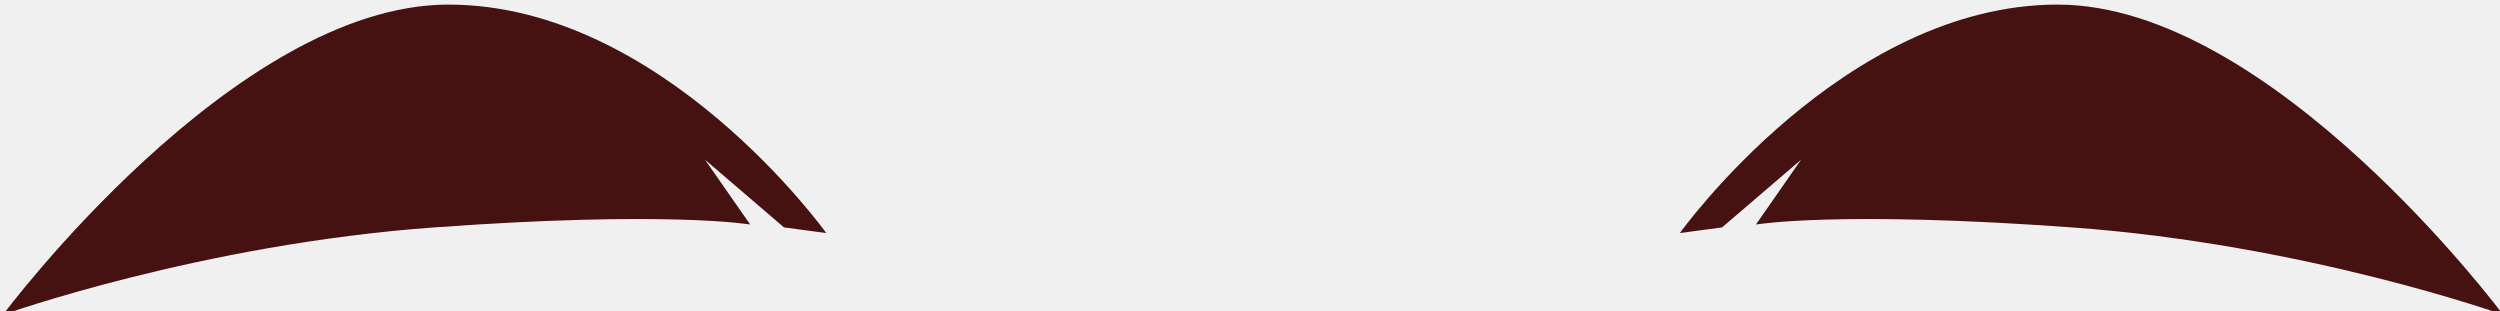
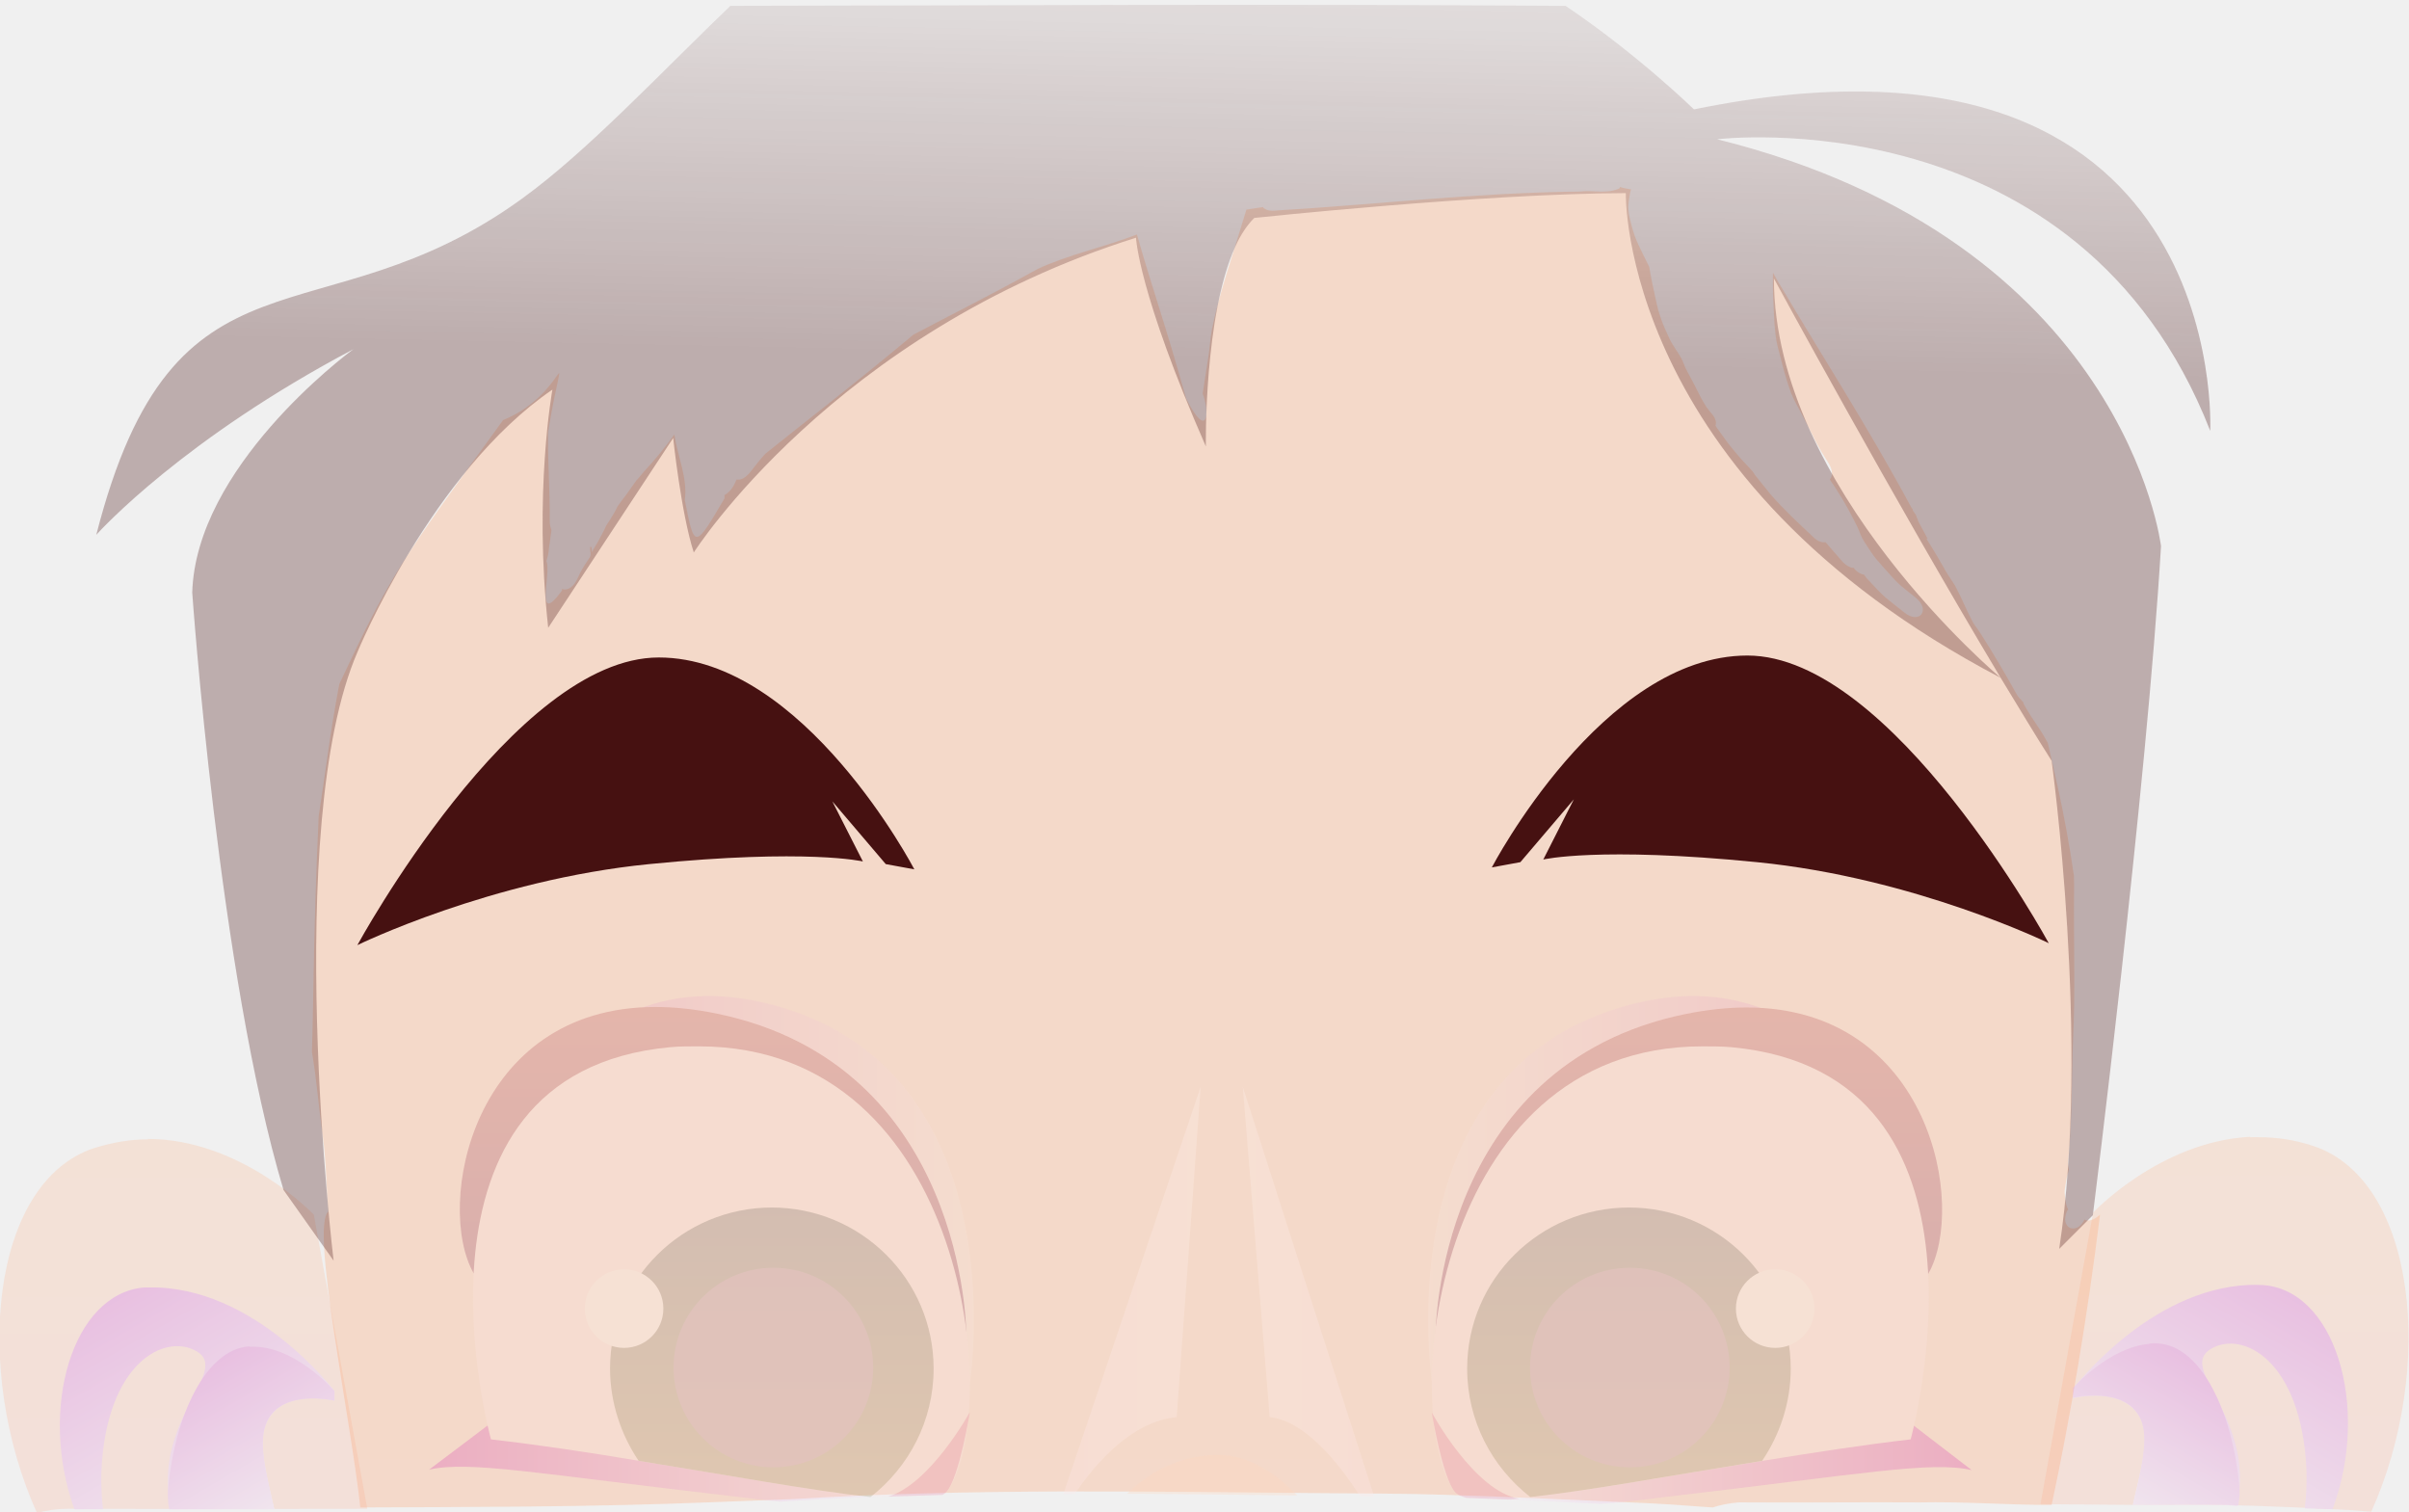
- <svg xmlns="http://www.w3.org/2000/svg" viewBox="0 0 3.341 0.415">
-   <g id="gr_eyebrows" transform="matrix(0.09333912,0,0,-0.09333912,-5.334326,41.49743)" style="fill:#461111;fill-opacity:1">
-     <path d="m 57.192,440.081 c 0,0 2.826,1.009 6.177,1.251 v 0 c 3.351,0.243 4.522,0.041 4.522,0.041 v 0 l -0.647,0.928 1.131,-0.969 0.605,-0.081 c 0,0 -2.34,3.271 -5.409,3.271 v 0 c -3.068,0 -6.379,-4.441 -6.379,-4.441" />
-     <path d="m 81.202,441.251 0.604,0.081 1.131,0.969 -0.646,-0.928 c 0,0 1.171,0.202 4.521,-0.041 v 0 c 3.352,-0.242 6.177,-1.251 6.177,-1.251 v 0 c 0,0 -3.309,4.441 -6.378,4.441 v 0 c -3.069,0 -5.409,-3.271 -5.409,-3.271" />
+ <svg xmlns="http://www.w3.org/2000/svg" xmlns:xlink="http://www.w3.org/1999/xlink" viewBox="0 0 5.724 3.592">
+   <defs>
+     <linearGradient id="linearGradient14139">
+       <stop style="stop-color:#461111" offset="0" />
+       <stop style="stop-color:#461111;stop-opacity:0" offset="1" />
+     </linearGradient>
+     <linearGradient id="linearGradient6662" x2="1" gradientTransform="matrix(0 -5.125 5.125 0 2.867 5.083)" gradientUnits="userSpaceOnUse">
+       <stop style="stop-color:#ff9b86" offset="0" />
+       <stop style="stop-color:#ff9b86" offset=".034" />
+       <stop style="stop-color:#ffa670" offset=".325" />
+       <stop style="stop-color:#ffa670" offset=".953" />
+       <stop style="stop-color:#ffa670" offset="1" />
+     </linearGradient>
+     <linearGradient id="linearGradient6728" x2="1" gradientTransform="matrix(0 -1.359 1.359 0 5.263 4.061)" gradientUnits="userSpaceOnUse">
+       <stop style="stop-color:#ff9b86" offset="0" />
+       <stop style="stop-color:#ff9b86" offset=".034" />
+       <stop style="stop-color:#ffa670" offset=".953" />
+       <stop style="stop-color:#ffa670" offset="1" />
+     </linearGradient>
+     <linearGradient id="linearGradient6758" x2="1" gradientTransform="matrix(.3828 -.663 .663 .3828 5.068 3.74)" gradientUnits="userSpaceOnUse">
+       <stop style="stop-color:#fff" offset="0" />
+       <stop style="stop-color:#ca00a4" offset=".994" />
+       <stop style="stop-color:#ca00a4" offset="1" />
+     </linearGradient>
+     <linearGradient id="linearGradient6792" x2="1" gradientTransform="matrix(.2595 -.4495 .4495 .2595 4.981 3.696)" gradientUnits="userSpaceOnUse">
+       <stop style="stop-color:#fff" offset="0" />
+       <stop style="stop-color:#ca00a4" offset=".994" />
+       <stop style="stop-color:#ca00a4" offset="1" />
+     </linearGradient>
+     <linearGradient id="linearGradient6862" x2="1" gradientTransform="matrix(0 -1.359 -1.359 0 .4632 4.066)" gradientUnits="userSpaceOnUse">
+       <stop style="stop-color:#ff9b86" offset="0" />
+       <stop style="stop-color:#ff9b86" offset=".034" />
+       <stop style="stop-color:#ffa670" offset=".953" />
+       <stop style="stop-color:#ffa670" offset="1" />
+     </linearGradient>
+     <linearGradient id="linearGradient6892" x2="1" gradientTransform="matrix(-.3828 -.663 -.663 .3828 .6582 3.745)" gradientUnits="userSpaceOnUse">
+       <stop style="stop-color:#fff" offset="0" />
+       <stop style="stop-color:#ca00a4" offset=".994" />
+       <stop style="stop-color:#ca00a4" offset="1" />
+     </linearGradient>
+     <linearGradient id="linearGradient6926" x2="1" gradientTransform="matrix(-.2595 -.4495 -.4495 .2595 .7445 3.701)" gradientUnits="userSpaceOnUse">
+       <stop style="stop-color:#fff" offset="0" />
+       <stop style="stop-color:#ca00a4" offset=".994" />
+       <stop style="stop-color:#ca00a4" offset="1" />
+     </linearGradient>
+     <linearGradient id="linearGradient7026" x2="1" gradientTransform="matrix(12.5 0 0 -12.5 81.46 431)" gradientUnits="userSpaceOnUse">
+       <stop style="stop-color:#fff" offset="0" />
+       <stop style="stop-color:#ca00a4" offset=".994" />
+       <stop style="stop-color:#ca00a4" offset="1" />
+     </linearGradient>
+     <linearGradient id="linearGradient7060" x2="1" gradientTransform="matrix(1.228 0 0 1.228 3.464 3.483)" gradientUnits="userSpaceOnUse">
+       <stop style="stop-color:#fff" offset="0" />
+       <stop style="stop-color:#ca00a4" offset=".994" />
+       <stop style="stop-color:#ca00a4" offset="1" />
+     </linearGradient>
+     <linearGradient id="linearGradient7092" x2="1" gradientTransform="matrix(0 8.317 8.317 0 88.1 427.4)" gradientUnits="userSpaceOnUse">
+       <stop style="stop-color:#64003c" offset="0" />
+       <stop style="stop-color:#a6252f" offset="1" />
+     </linearGradient>
+     <radialGradient id="radialGradient7116" cx="1020" cy="5789" r="145.9" gradientTransform="matrix(.09764 0 0 -.08923 -4.206 43.06)">
+       <stop style="stop-color:#fff0eb" offset="0" />
+       <stop style="stop-color:#fff0eb" offset=".034" />
+       <stop style="stop-color:#ffe7e9" offset=".977" />
+       <stop style="stop-color:#ffe7e9" offset="1" />
+     </radialGradient>
+     <linearGradient id="linearGradient7138" x2="1" gradientTransform="matrix(0 -.6892 .6892 0 3.877 3.557)" gradientUnits="userSpaceOnUse">
+       <stop style="stop-color:#8c7c4c" offset="0" />
+       <stop style="stop-color:#8c7c4c" offset=".016" />
+       <stop style="stop-color:#514c4e" offset="1" />
+     </linearGradient>
+     <linearGradient id="linearGradient7204" x2="1" gradientTransform="matrix(-12.5 0 0 -12.5 69.9 431)" gradientUnits="userSpaceOnUse">
+       <stop style="stop-color:#fff" offset="0" />
+       <stop style="stop-color:#ca00a4" offset=".994" />
+       <stop style="stop-color:#ca00a4" offset="1" />
+     </linearGradient>
+     <linearGradient id="linearGradient7238" x2="1" gradientTransform="matrix(-1.228 0 0 1.228 2.253 3.483)" gradientUnits="userSpaceOnUse">
+       <stop style="stop-color:#fff" offset="0" />
+       <stop style="stop-color:#ca00a4" offset=".994" />
+       <stop style="stop-color:#ca00a4" offset="1" />
+     </linearGradient>
+     <linearGradient id="linearGradient7270" x2="1" gradientTransform="matrix(0 8.317 -8.317 0 63.26 427.4)" gradientUnits="userSpaceOnUse">
+       <stop style="stop-color:#64003c" offset="0" />
+       <stop style="stop-color:#a6252f" offset="1" />
+     </linearGradient>
+     <radialGradient id="radialGradient7294" cx="714.6" cy="5789" r="145.9" gradientTransform="matrix(.09764 0 0 -.08923 -4.206 43.06)">
+       <stop style="stop-color:#fff0eb" offset="0" />
+       <stop style="stop-color:#fff0eb" offset=".034" />
+       <stop style="stop-color:#ffe7e9" offset=".977" />
+       <stop style="stop-color:#ffe7e9" offset="1" />
+     </radialGradient>
+     <linearGradient id="linearGradient7316" x2="1" gradientTransform="matrix(0 -.6892 -.6892 0 1.84 3.557)" gradientUnits="userSpaceOnUse">
+       <stop style="stop-color:#8c7c4c" offset="0" />
+       <stop style="stop-color:#8c7c4c" offset=".016" />
+       <stop style="stop-color:#514c4e" offset="1" />
+     </linearGradient>
+     <radialGradient id="radialGradient7554" cx="40.4" cy="757.7" r="3.422" gradientTransform="scale(1.83 .5465)">
+       <stop style="stop-color:#fff0eb" offset="0" />
+       <stop style="stop-color:#fff0eb" offset=".034" />
+       <stop style="stop-color:#ffe7e9" offset=".977" />
+       <stop style="stop-color:#ffe7e9" offset="1" />
+     </radialGradient>
+     <linearGradient id="linearGradient2410" x1="78.14" x2="85.35" y1="270" y2="270" gradientTransform="matrix(-.05191 0 0 -.04324 6.913 14.75)" gradientUnits="userSpaceOnUse" xlink:href="#radialGradient7554" />
+     <linearGradient id="linearGradient2437" x1="77.71" x2="85.83" y1="268.7" y2="268.7" gradientTransform="matrix(.04324 0 0 -.04324 -.4035 14.75)" gradientUnits="userSpaceOnUse" xlink:href="#radialGradient7554" />
+     <linearGradient id="linearGradient14141" x1="47.57" x2="101.4" y1="445.2" y2="445.2" gradientUnits="userSpaceOnUse" xlink:href="#linearGradient14139" />
+     <linearGradient id="linearGradient14247" x1=".626" x2=".651" y1=".769" y2="-.444" gradientUnits="userSpaceOnUse" xlink:href="#linearGradient14139" />
+   </defs>
+   <g transform="matrix(.2646 0 0 .2646 .04323 -.6486)">
+     <path id="facePathId" transform="matrix(3.78 0 0 3.78 -.1634 2.451)" d="m3.848 0.447c-0.03 0.015-0.064 0.004-0.094 0.008-0.256 0.003-0.496 0.032-0.721 0.045-0.016 0.002-0.027-0.001-0.033-0.008-0.013 0.002-0.026 0.004-0.039 0.006-0.011 0.036-0.022 0.072-0.033 0.107-0.019 0.06-0.036 0.115-0.049 0.178-0.004 0.021-0.005 0.042-0.008 0.062-0.014 0.09-0.006 0.04-0.014 0.09 0.017 0.043 0.013 0.114-0.039 0.012-0.053-0.189-0.08-0.259-0.117-0.39-0.075 0.029-0.166 0.049-0.236 0.082-0.119 0.066-0.197 0.104-0.295 0.156-0.156 0.13-0.259 0.208-0.352 0.283-0.013 0.014-0.025 0.03-0.037 0.045-0.011 0.013-0.022 0.018-0.031 0.016-8.402e-4 0.002-1e-3 0.001-0.002 0.004-0.007 0.017-0.017 0.028-0.027 0.033 1.579e-4 0.003-1.621e-4 0.005 0 0.008-0.071 0.121-0.071 0.121-0.094 0.004 0.007-0.052-0.017-0.104-0.025-0.156-0.022 0.031-0.046 0.06-0.072 0.088-0.006 0.007-0.012 0.015-0.018 0.021-0.009 0.012-0.016 0.023-0.025 0.035-0.008 0.01-0.012 0.016-0.02 0.027-0.002 4e-3 -0.004 0.008-0.006 0.012-0.004 0.007-0.008 0.013-0.012 0.02-0.005 0.008-0.007 0.01-0.008 0.012-8.652e-4 0.002-0.003 0.005-0.002 0.004-0.002 0.004-0.004 0.009-0.01 0.02-0.006 0.012-0.013 0.024-0.02 0.035-0.001 0.002-1e-3 0.004-0.002 0.006-6.1e-4 -0.002-0.001-0.008-0.002-0.012l-0.002-0.002c-0.003 0.007 0.001 0.014 0 0.021-5.43e-4 0.004-0.01 0.017-0.012 0.02-0.013 0.021-0.011 0.018-0.021 0.039-0.01 0.02-0.025 0.025-0.035 0.021 1.08e-5 0.001-2.85e-5 0.003 0 0.004-0.066 0.09-0.024-0.045-0.037-0.07 0.001-0.004 0.003-0.009 0.004-0.014 0.002-0.01 0.002-0.019 0.004-0.029 0.001-0.01 0.003-0.019 0.004-0.029v-0.002c-0.002-0.006-0.004-0.013-0.004-0.021 9.468e-4 -0.071-0.005-0.14-0.004-0.211 0.043-0.259 0.051-0.093-0.107-0.029-0.248 0.342-0.268 0.369-0.389 0.627-0.023 0.122-0.031 0.198-0.049 0.314-0.013 0.289-0.011 0.393-0.016 0.56 0.011 0.064 0.016 0.131 0.025 0.195 0.009 0.06 0.009 0.124 0.014 0.184-0.043 0.036 0.053 0.49 0.076 0.703 0.128-3.439e-4 0.255-9.855e-4 0.383-0.002 0.084-7.937e-4 0.166-0.002 0.25-0.004 0.132-0.003 0.265-0.009 0.397-0.014 0.209-0.013 0.418-0.017 0.627-0.018 0.209-7.144e-4 0.418 0.002 0.627 0.004 0.099 9.26e-4 0.196 6.411e-4 0.295 0.004 0.161 0.005 0.322 0.013 0.482 0.02 0.079 0.004 0.102 0.007 0.152 0.01 0.018-0.006 0.038-0.01 0.061-0.012 0.007-3.93e-4 0.014-4.94e-5 0.021 0 0.137 9.433e-4 0.273-0.001 0.41 0 0.098-0.002 0.195 0.005 0.293 0.006 0.006 7.31e-5 0.013-7.54e-5 0.02 0 0.045-0.211 0.085-0.447 0.115-0.69-0.014 0.014-0.029 0.017-0.037 0.012-0.019 0.039-0.06 0.02-0.041-0.021l0.002-0.002v-0.002c-0.003-0.005-0.005-0.012-0.006-0.02-6.5e-4 -0.008-0.003-0.017-0.002-0.025 0.003-0.021 0.006-0.035 0.01-0.049-0.001-0.004-0.002-0.01-0.002-0.016 0.011-0.115 0.008-0.2 0.012-0.295 0.005-0.102 0.002-0.204 0.002-0.307-1.304e-4 -0.027 0.001-0.053 0-0.08-0.023-0.158-0.052-0.267-0.062-0.315-0.026-0.047-0.029-0.043-0.057-0.092-9.847e-4 -0.002-9.483e-4 -0.004-0.002-0.006-0.002-0.001-0.002-0.002-0.004-0.004-0.003-0.003-0.007-0.007-0.01-0.012-0.028-0.05-0.057-0.1-0.088-0.148-0.005-0.008-0.011-0.015-0.016-0.023-0.008-0.015-0.016-0.031-0.023-0.047-0.01-0.023-0.017-0.034-0.021-0.043-0.002-0.002-0.002-0.003-0.004-0.006-0.008-0.012-0.016-0.024-0.023-0.037-0.024-0.042-0.036-0.06-0.041-0.068 0.002 0.002 0.003 4.164e-4 0.004 0.002-0.003-0.006-0.01-0.019-0.023-0.043-0.001-0.003-0.002-0.007-0.004-0.01v-0.002c-0.002-0.004-0.005-0.008-0.008-0.012-9.595e-4 -0.002-0.001-4e-3 -0.002-0.006l-0.002-0.002c-0.105-0.195-0.216-0.366-0.311-0.527-0.006-0.009-0.012-0.021-0.018-0.031-1.733e-4 0.017-6.25e-4 0.034 0 0.051 0.002 0.032 0.002 0.064 0.006 0.096 0.002 0.019 0.007 0.036 0.012 0.055 0.007 0.028 0.015 0.057 0.025 0.084 0.008 0.02 0.019 0.037 0.029 0.057 0.04 0.077 0.027 0.057 0.061 0.111 0.01 0.017 0.008 0.03 0.002 0.037 0.002 4e-3 0.005 0.008 0.008 0.012 0.007 0.011 0.014 0.022 0.021 0.033 0.01 0.017 0.02 0.035 0.029 0.053 0.024 0.046 0.005 0.023 0.041 0.076 0.007 0.011 0.017 0.022 0.025 0.031 0.043 0.048 0.034 0.039 0.08 0.076 0.036 0.029 0.009 0.064-0.027 0.035-0.047-0.038-0.042-0.03-0.088-0.08-0.003-0.003-0.005-0.007-0.008-0.01-0.007-0.001-0.015-0.005-0.023-0.014v-0.002h-0.002c-0.008-3.177e-4 -0.018-0.006-0.027-0.016-0.013-0.015-0.026-0.03-0.039-0.045-0.008 0.001-0.018-0.001-0.029-0.012-0.035-0.033-0.07-0.065-0.102-0.102-0.011-0.013-0.022-0.028-0.033-0.041-0.004-0.004-0.006-0.009-0.01-0.014-0.008-0.009-0.016-0.017-0.027-0.029-0.012-0.014-0.024-0.028-0.035-0.043-0.025-0.034-0.027-0.037-0.025-0.037 1.468e-4 -0.002 0.002-0.007-0.002-0.016-8.239e-4 -0.001-0.001-0.003-0.002-0.004-0.008-0.011-0.017-0.02-0.023-0.031-0.011-0.018-0.019-0.037-0.029-0.055-0.006-0.012-0.013-0.023-0.018-0.035-0.001-0.004-0.003-0.006-0.004-0.01-0.002-0.004-0.003-0.007-0.006-0.012-0.009-0.015-0.02-0.029-0.027-0.045-0.009-0.019-0.017-0.037-0.023-0.057-0.006-0.018-0.014-0.061-0.018-0.078-0.003-0.017-0.005-0.026-0.006-0.033l-0.004-0.008c-0.024-0.05-0.031-0.058-0.043-0.111-0.005-0.023-0.002-0.036 0.002-0.059 9.289e-4 -0.003 0.001-0.004 0.002-0.006-0.01-0.002-0.019-0.003-0.027-0.006z" style="fill:url(#linearGradient6662);opacity:.3" />
+     <g id="gr_ears" class="covered pointer-cursor" transform="matrix(.3528 0 0 -.3528 -16.08 165.2)" style="opacity:.2">
+       <path transform="matrix(10.71 0 0 -10.71 45.11 461.3)" d="m5.348 2.701c-0.214 0.011-0.373 0.18-0.373 0.18l-0.125 0.693c0.002 2.88e-5 0.004-2.5e-5 0.006 0 0.081 0.001 0.163 0.001 0.244 0.002 0.063-8e-7 0.125-0.001 0.188 0 0.099 0.002 0.198 0.007 0.297 0.012 0.017 7.899e-4 0.034 0.003 0.051 0.004 0.153-0.34 0.108-0.787-0.137-0.869-0.045-0.015-0.087-0.021-0.129-0.021-7e-3 0-0.015-3.395e-4 -0.021 0z" style="fill:url(#linearGradient6728)" />
+       <path transform="matrix(10.71 0 0 -10.71 45.11 461.3)" d="m5.346 3.053c-0.24 0.01-0.418 0.246-0.418 0.246v0.023s0.13-0.033 0.164 0.059c0.016 0.044-0.006 0.122-0.023 0.195 0.01 6.25e-5 0.021-6.35e-5 0.031 0 0.063-8e-7 0.125-0.001 0.188 0 0.01 2.327e-4 0.02 0.002 0.029 0.002 0.002-0.013 0.005-0.027 0.006-0.041 0.015-0.185-0.144-0.287-0.068-0.332 0.075-0.045 0.215 0.027 0.227 0.287 0.001 0.033-5.996e-4 0.064-0.004 0.092 0.022 9.796e-4 0.044 9.255e-4 0.066 0.002 0.091-0.244 0.005-0.53-0.174-0.533-0.008-1.576e-4 -0.016-3.274e-4 -0.023 0z" style="fill-rule:evenodd;fill:url(#linearGradient6758)" />
+       <path transform="matrix(10.71 0 0 -10.71 45.11 461.3)" d="m5.109 3.193c-0.097 0.008-0.182 0.105-0.182 0.105v0.023s0.134-0.031 0.164 0.059c0.016 0.048-0.005 0.123-0.021 0.195 0.01 5.85e-5 0.02-5.95e-5 0.029 0 0.063-8e-7 0.125-0.001 0.188 0 0.011 2.637e-4 0.022 0.002 0.033 0.002 0.003-0.016 0.004-0.034 0.002-0.051-0.016-0.166-0.088-0.328-0.193-0.334-0.007-3.559e-4 -0.013-5.015e-4 -0.02 0z" style="fill-rule:evenodd;fill:url(#linearGradient6792)" />
+       <path transform="matrix(10.71 0 0 -10.71 45.06 461.3)" d="m0.357 2.707c-0.042 0-0.084 0.007-0.129 0.021-0.245 0.082-0.288 0.527-0.135 0.867 0.021-0.006 0.046-0.01 0.074-0.01 0.237 4.026e-4 0.474 6.826e-4 0.711 0l-0.127-0.699s-0.171-0.18-0.395-0.18z" style="fill:url(#linearGradient6862)" />
+       <path transform="matrix(10.71 0 0 -10.71 45.06 461.3)" d="m0.348 3.059c-0.171 0.014-0.252 0.289-0.166 0.527 0.023 3.91e-5 0.046-3.97e-5 0.068 0-0.003-0.027-0.005-0.056-0.004-0.088 0.011-0.26 0.151-0.332 0.227-0.287 0.075 0.045-0.083 0.147-0.068 0.332 0.001 0.015 0.003 0.03 0.006 0.043 0.082 1.145e-4 0.164 1.95e-5 0.246 0-0.017-0.074-0.038-0.154-0.021-0.199 0.034-0.092 0.164-0.059 0.164-0.059v-0.023s-0.19-0.251-0.441-0.246c-0.003 6.65e-5 -0.007-2.591e-4 -0.01-2e-7z" style="fill-rule:evenodd;fill:url(#linearGradient6892)" />
+       <path transform="matrix(10.71 0 0 -10.71 45.06 461.3)" d="m0.598 3.199c-0.105 0.006-0.177 0.168-0.193 0.334-0.002 0.018-0.001 0.036 0.002 0.053 0.083 1.176e-4 0.167 1.98e-5 0.25 0-0.016-0.073-0.038-0.15-0.021-0.199 0.03-0.09 0.164-0.059 0.164-0.059v-0.023s-0.096-0.111-0.201-0.105z" style="fill-rule:evenodd;fill:url(#linearGradient6926)" />
+     </g>
+     <g id="gr_eyes" class="covered pointer-cursor" transform="matrix(.3528 0 0 -.3528 -16.08 165.2)" style="opacity:.2">
+       <path d="m81.58 426s-1.282 7.824 4.739 9.654c5.938 1.805 7.644-5.099 7.644-5.099z" opacity=".5" style="fill:url(#linearGradient7026)" />
+       <path transform="matrix(10.71 0 0 -10.71 45.06 461.3)" d="m4.553 3.387-1.09 0.158s0.01 0.006 0.027 0.014c0.105 0.004 0.211 0.009 0.316 0.014 0.002 8.58e-5 0.004-8.57e-5 0.006 0 0.045-0.003 0.094-0.009 0.15-0.016 0.47-0.055 0.633-0.086 0.729-0.064z" style="fill:url(#linearGradient7060)" />
+       <path d="m88.03 435.5c-6.374-1.295-6.374-8.152-6.374-8.152l12.54 1.539c0.982 1.715 0.058 6.777-4.625 6.777-0.474 0-0.987-0.052-1.539-0.164" style="fill:url(#linearGradient7092)" />
+       <path transform="matrix(10.71 0 0 -10.71 45.06 461.3)" d="m4.051 2.486c-0.643 9.34e-5 -0.722 0.877-0.588 1.059 0.006 0.008 0.02 0.011 0.037 0.014 0.017 5.805e-4 0.034 0.001 0.051 0.002 0.027-9.96e-5 0.055-1.57e-5 0.092-0.004 0.139-0.015 0.34-0.052 0.551-0.086 0.117-0.019 0.239-0.038 0.352-0.051 0 0 0.243-0.87-0.426-0.932-0.024-0.002-0.046-0.002-0.068-0.002z" style="fill:url(#radialGradient7116)" />
+       <path transform="matrix(10.71 0 0 -10.71 45.06 461.3)" d="m3.877 2.869c-0.212 0-0.385 0.17-0.385 0.383 0 0.124 0.059 0.234 0.15 0.305 0.139-0.015 0.34-0.052 0.551-0.086 0.042-0.062 0.068-0.138 0.068-0.219 0-0.212-0.172-0.383-0.385-0.383z" style="fill:url(#linearGradient7138)" />
+       <path transform="matrix(10.71 0 0 -10.71 45.06 461.3)" d="m3.408 3.357s0.025 0.153 0.055 0.188c0.006 0.007 0.016 0.011 0.027 0.014 0.033 0.001 0.066 0.003 0.1 0.004 0.002 7.77e-5 0.004-7.82e-5 0.006 0 0.012-0.001 0.02-0.002 0.02-0.002-0.106-0.017-0.207-0.203-0.207-0.203z" style="fill:#e56595" />
+       <circle cx="90.3" cy="428" r="1" fill="#fff" />
+       <circle cx="86.6" cy="426.5" r="2.54" opacity=".68" style="fill:#a16595" />
+       <path d="m69.79 426s1.281 7.824-4.739 9.654c-5.939 1.805-7.645-5.099-7.645-5.099z" opacity=".5" style="fill:url(#linearGradient7204)" />
+       <path transform="matrix(10.71 0 0 -10.71 45.06 461.3)" d="m1.164 3.387-0.139 0.105c0.095-0.022 0.259 0.01 0.729 0.064 0.04 0.005 0.073 0.009 0.107 0.012 0.01-3.485e-4 0.02-0.002 0.029-0.002 0.118-0.007 0.235-0.011 0.353-0.014 0.005-0.003 0.01-0.008 0.01-0.008z" style="fill:url(#linearGradient7238)" />
+       <path d="m57.17 428.9 12.54-1.539s-1e-3 6.857-6.374 8.152c-0.553 0.112-1.066 0.164-1.54 0.164-4.683 0-5.606-5.062-4.625-6.777" style="fill:url(#linearGradient7270)" />
+       <path transform="matrix(10.71 0 0 -10.71 45.06 461.3)" d="m1.666 2.486c-0.022 0-0.045-1.936e-4 -0.068 0.002-0.668 0.062-0.426 0.932-0.426 0.932 0.113 0.013 0.234 0.031 0.352 0.051 0.211 0.034 0.412 0.071 0.551 0.086 0.008 8.396e-4 0.012-6.801e-4 0.02 0 0.049-0.002 0.098-0.003 0.146-0.004 0.005-0.002 0.011-0.004 0.014-0.008 0.134-0.181 0.055-1.058-0.588-1.059z" style="fill:url(#radialGradient7294)" />
+       <path transform="matrix(10.71 0 0 -10.71 45.06 461.3)" d="m2.309 3.357s-0.093 0.169-0.193 0.199c0.043-0.001 0.086-0.003 0.129-0.004 0.004-0.002 0.007-0.005 0.01-0.008 0.03-0.034 0.055-0.188 0.055-0.188z" style="fill:#e56595" />
+       <path transform="matrix(10.71 0 0 -10.71 45.06 461.3)" d="m1.84 2.869c-0.212 0-0.385 0.17-0.385 0.383 0 0.08 0.026 0.157 0.068 0.219 0.211 0.034 0.412 0.071 0.551 0.086 0.091-0.071 0.15-0.181 0.15-0.305 0-0.212-0.173-0.383-0.385-0.383z" style="fill:url(#linearGradient7316)" />
+       <circle cx="61" cy="428" r="1" fill="#fff" />
+       <circle cx="64.8" cy="426.5" r="2.54" opacity=".68" style="fill:#a16595" />
+     </g>
+     <g id="gr_hair" class="covered pointer-cursor" transform="matrix(.3528 0 0 -.3528 -16.08 165.2)" style="fill:url(#linearGradient14141);opacity:.3">
+       <path transform="matrix(10.71 0 0 -10.71 45.06 460.9)" d="m1.74-0.023c-0.167 0.16-0.338 0.344-0.494 0.457-0.482 0.35-0.826 0.071-1.012 0.799 0.012-0.013 0.208-0.228 0.611-0.441-0.022 0.016-0.374 0.281-0.383 0.578 0 0 0.063 0.906 0.217 1.42l0.119 0.168s-0.124-1.03 0.057-1.447c0 0 0.176-0.427 0.463-0.623 0 0-0.045 0.245-0.01 0.566l0.297-0.451s0.019 0.18 0.049 0.272c0 0 0.332-0.522 1.051-0.748 0 0 0.005 0.129 0.166 0.496 0 0-0.005-0.31 0.07-0.475 0.012-0.027 0.028-0.051 0.045-0.068 0 0 0.544-0.058 0.883-0.059 0 0-0.015 0.677 0.891 1.152 0 0-0.538-0.45-0.539-0.949 0 0 0.285 0.525 0.539 0.949 0.042 0.069 0.082 0.136 0.121 0.197 0 0 0.093 0.671 0.018 1.16l0.08-0.08s0.128-1.017 0.162-1.59c0 0-0.085-0.726-1.055-0.967 0 0 0.86-0.105 1.172 0.693 0 0 0.05-1.025-1.227-0.764 0 0-0.132-0.129-0.305-0.246-0.671-0.005-1.395-0.001-1.986-1.2e-7z" style="fill:url(#linearGradient14247);stroke-width:.093" />
+     </g>
+     <g id="gr_eyebrows" class="covered pointer-cursor" transform="matrix(.4243 0 0 -.5816 -21.22 266.9)" style="fill:#461111">
+       <path d="m81.2 441.3 0.604 0.081 1.131 0.969-0.646-0.928s1.171 0.202 4.521-0.041c3.352-0.242 6.177-1.251 6.177-1.251s-3.309 4.441-6.378 4.441-5.409-3.271-5.409-3.271" style="fill:#461111" />
+       <path d="m57.19 440.1s2.826 1.009 6.177 1.251c3.351 0.243 4.522 0.041 4.522 0.041l-0.647 0.928 1.131-0.969 0.605-0.081s-2.34 3.271-5.409 3.271c-3.068 0-6.379-4.441-6.379-4.441" style="fill:#461111" />
+     </g>
+     <g id="gr_nose" class="covered pointer-cursor" transform="matrix(.1634 0 0 -.1634 -1.704 58.17)" style="opacity:.3">
+       <path transform="matrix(23.13 0 0 -23.13 9.332 341)" d="m2.893 3.457c-0.092 0.002-0.161 0.044-0.211 0.092 0.135 5.01e-4 0.269 0.003 0.404 0.004-0.053-0.055-0.118-0.098-0.193-0.096z" style="fill:#ffd6bd" />
+       <path transform="matrix(23.13 0 0 -23.13 9.332 341)" d="m2.957 2.582 0.064 0.785c0.083 0.009 0.161 0.105 0.215 0.188 0.011 8.52e-5 0.022-9.82e-5 0.033 0z" style="fill:url(#linearGradient2437)" />
+       <path transform="matrix(23.13 0 0 -23.13 9.332 341)" d="m2.857 2.582-0.326 0.967c0.009-2.46e-5 0.018 1.25e-5 0.027 0 0.053-0.077 0.137-0.172 0.242-0.182z" style="fill:url(#linearGradient2410)" />
+     </g>
  </g>
</svg>
